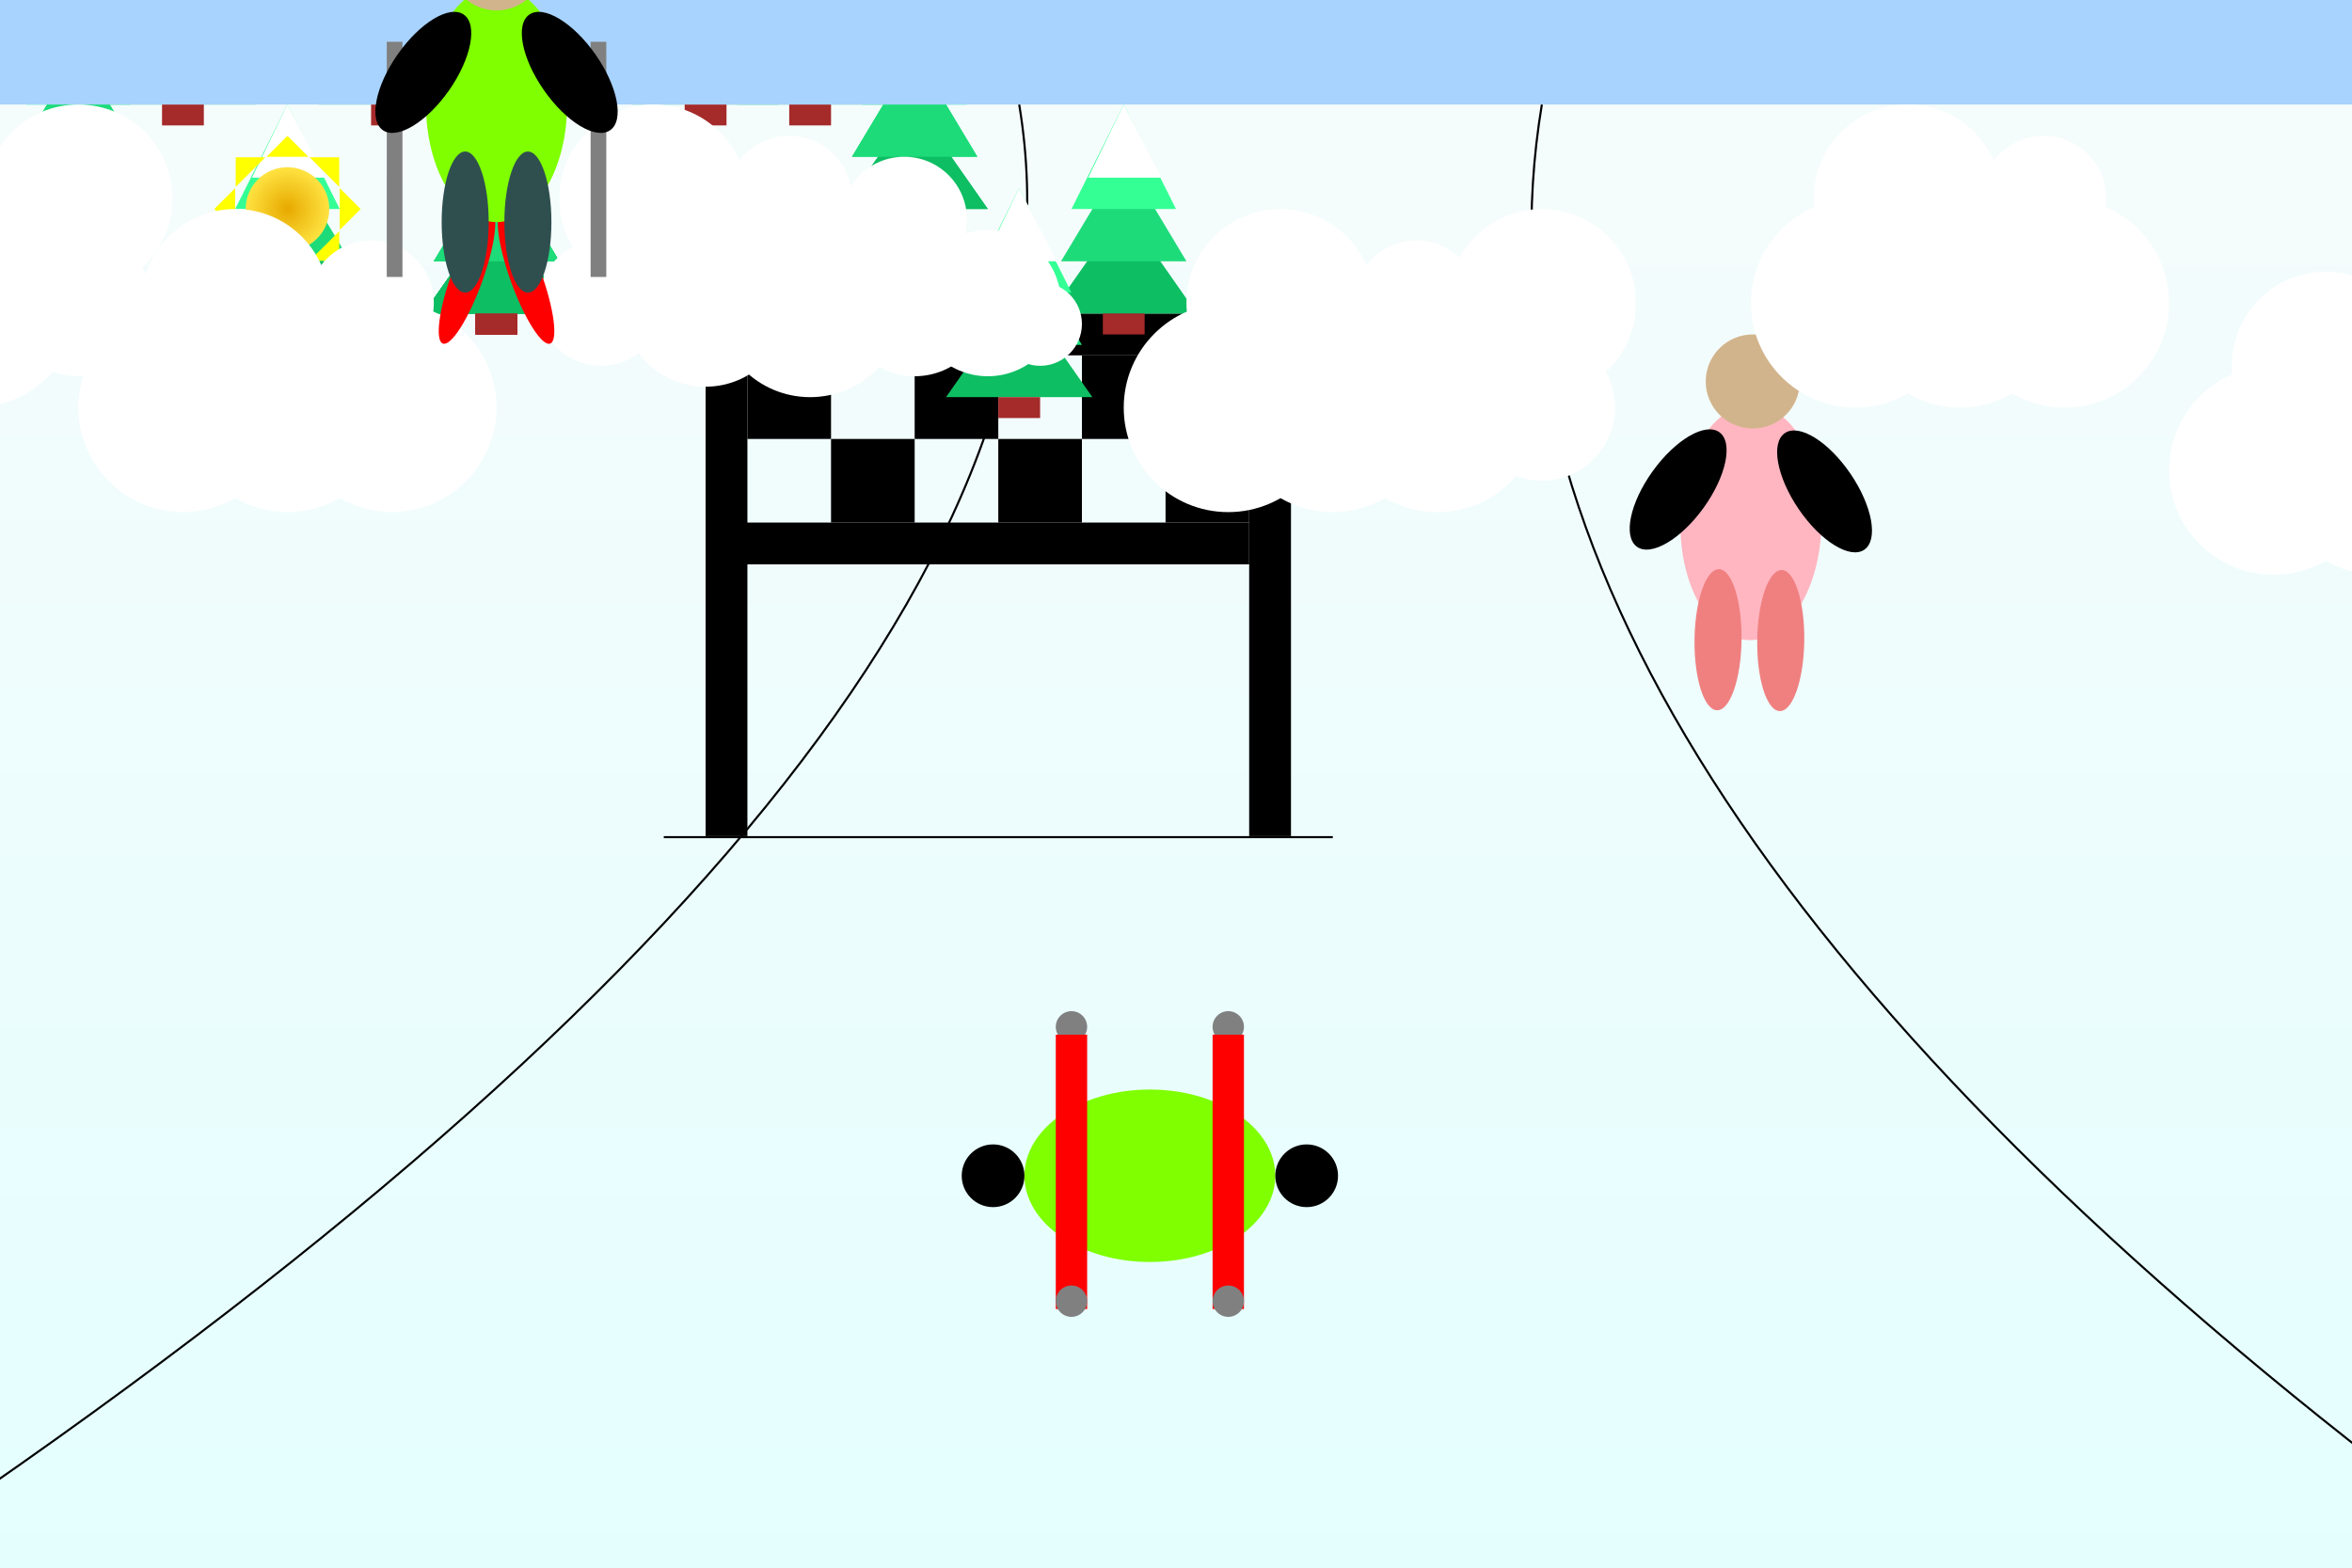
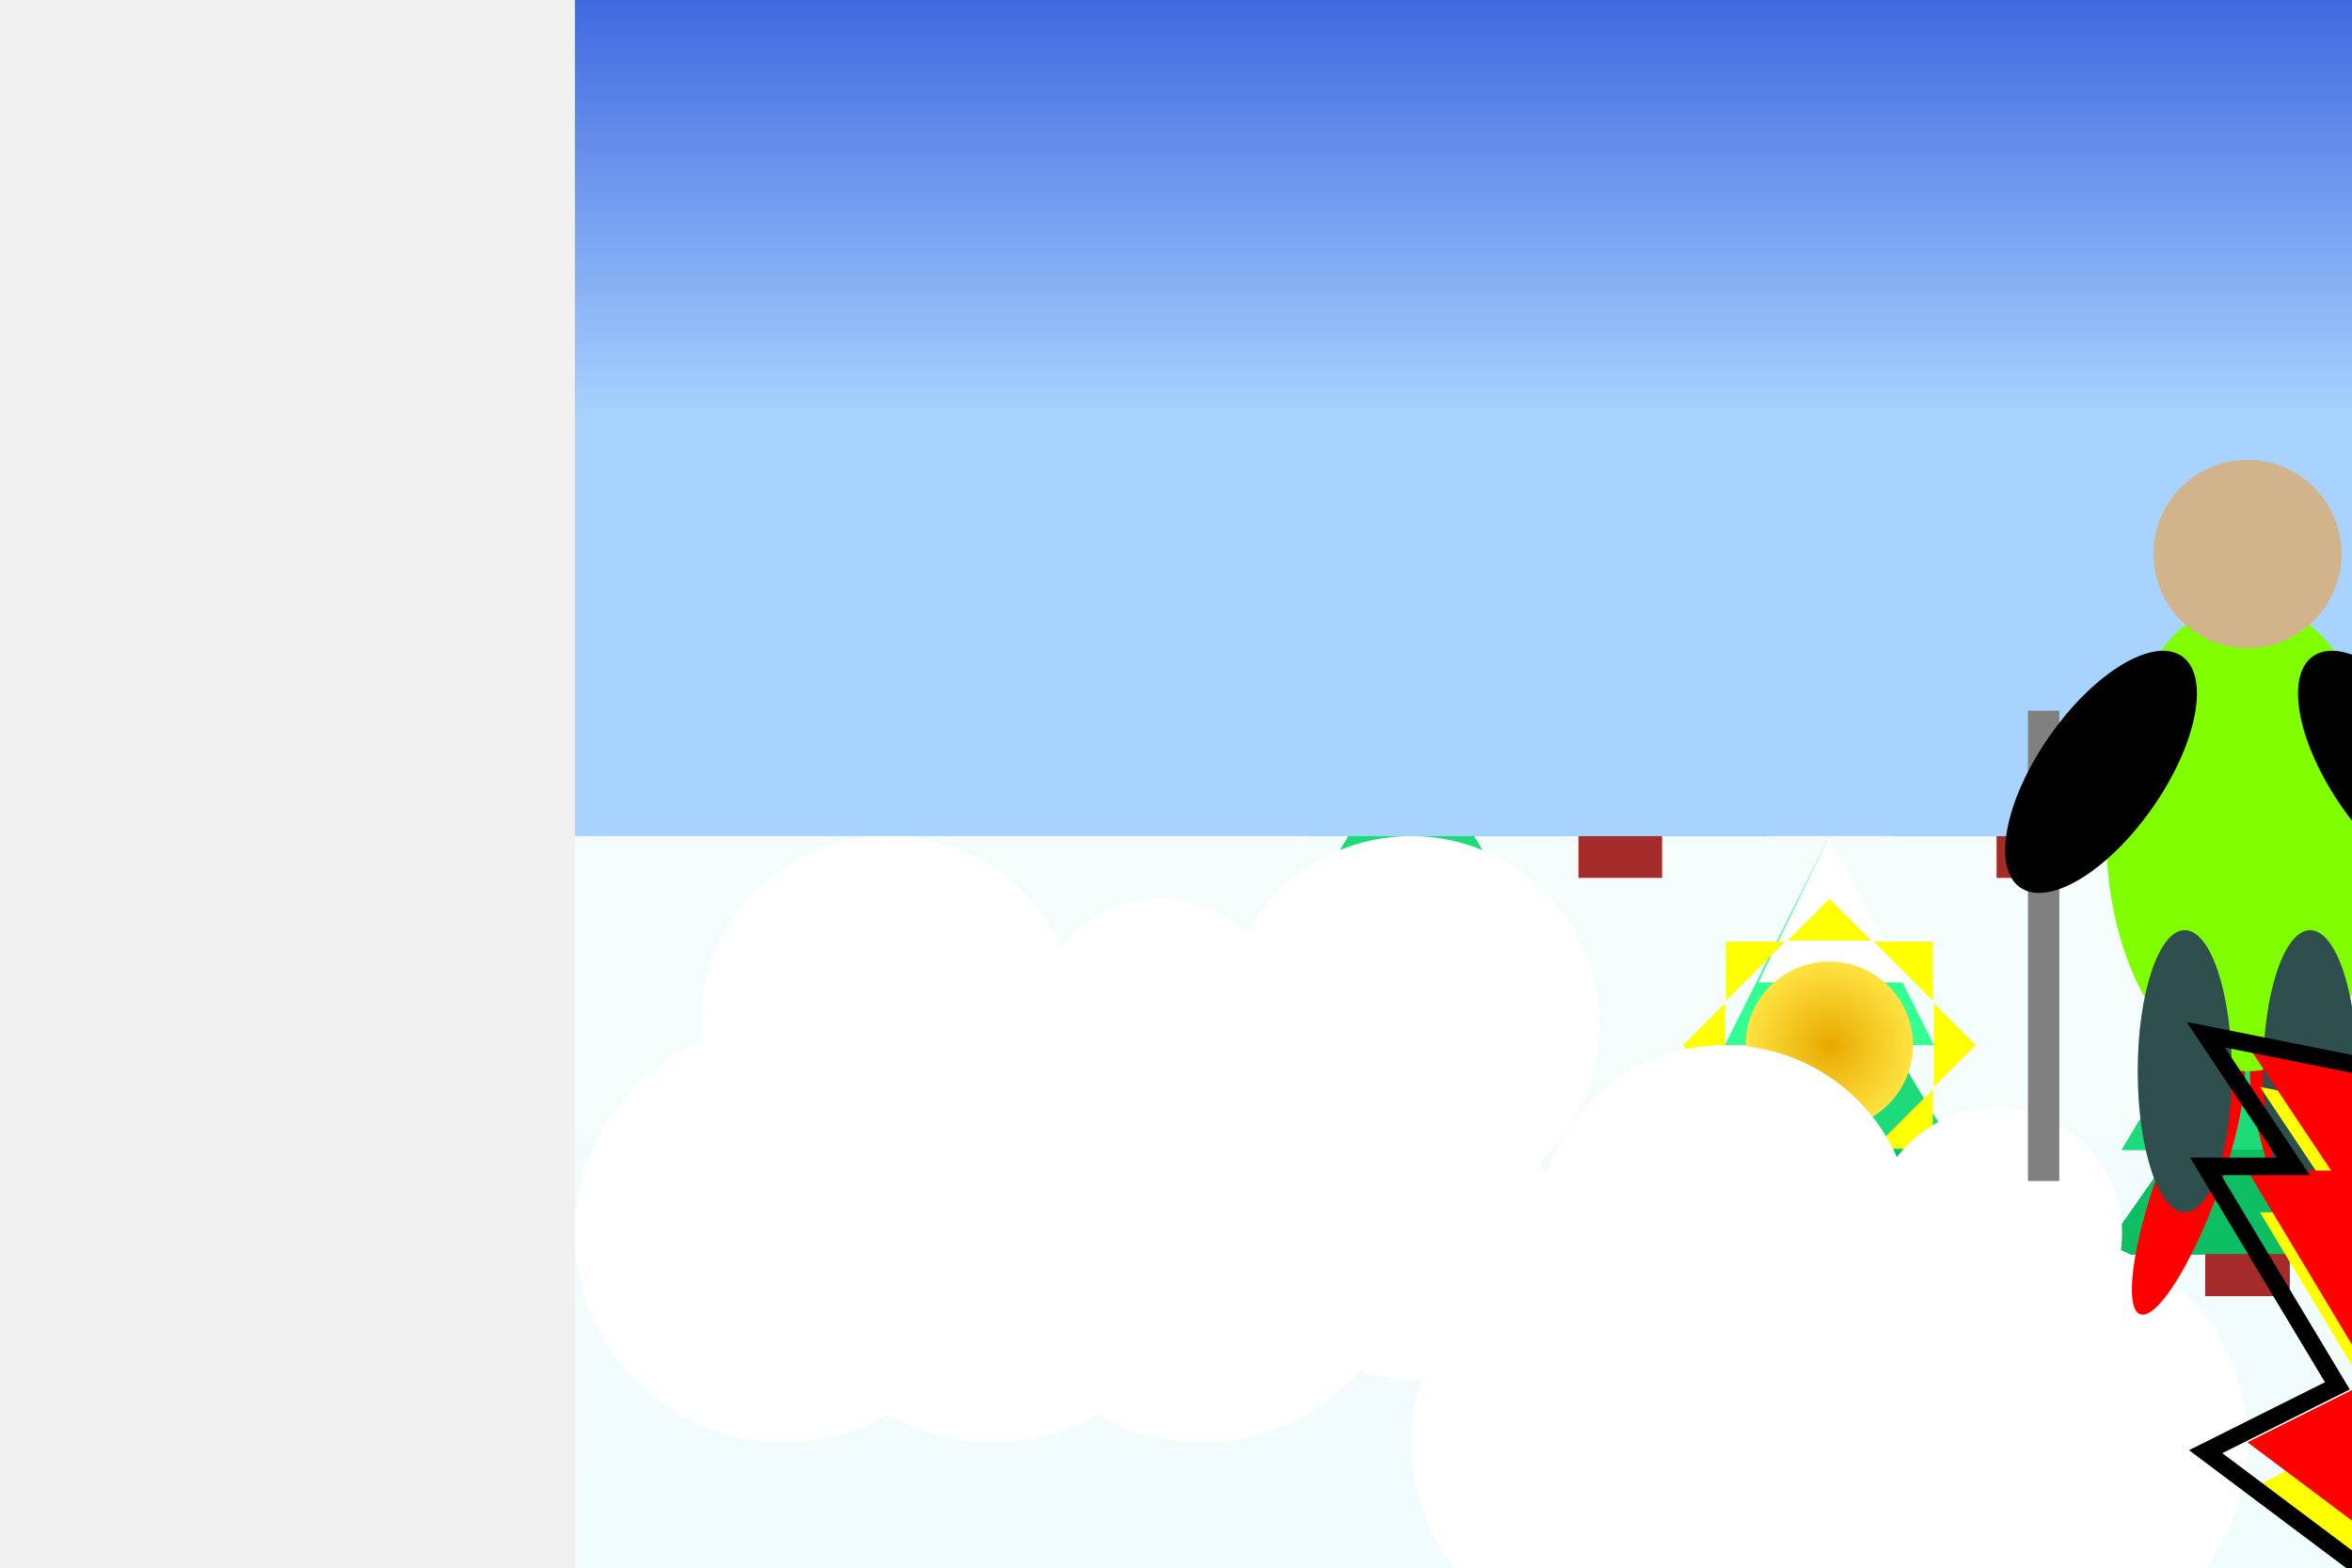
- <svg xmlns="http://www.w3.org/2000/svg" xmlns:xlink="http://www.w3.org/1999/xlink" width="750" height="500" viewBox="-50 -50 750 750">
+ <svg xmlns="http://www.w3.org/2000/svg" xmlns:xlink="http://www.w3.org/1999/xlink" width="750" height="500" viewBox="-50 -50 750 750" transform="scale(2) translate(200,100)">
  <path class="thin" style="stroke-opacity:0.2" d="M0,0 h750v10h-750v10h750v10h-750v10 h750v10h-750v10h750v10h-750v10 h750v10h-750v10h750v10h-750v10 h750v10h-750v10h750v10h-750v10 h750v10h-750v10h750v10h-750v10 h750v10h-750v10h750v10h-750v10 h750v10h-750v10h750v10h-750v10 h750v10h-750v10h750v10h-750v10 h750v10h-750v10h750v10h-750v10 h750v10h-750v10h750v10h-750v10 h750v10h-750v10h750v10h-750v10 h750v10h-750v10h750v10h-750v10 h750v10h-750v10 h750v-500h-750v500 h10v-500h10v500h10v-500h10v500 h10v-500h10v500h10v-500h10v500 h10v-500h10v500h10v-500h10v500 h10v-500h10v500h10v-500h10v500 h10v-500h10v500h10v-500h10v500 h10v-500h10v500h10v-500h10v500 h10v-500h10v500h10v-500h10v500 h10v-500h10v500h10v-500h10v500 h10v-500h10v500h10v-500h10v500 h10v-500h10v500h10v-500h10v500 h10v-500h10v500h10v-500h10v500 h10v-500h10v500h10v-500h10v500 h10v-500h10v500h10v-500h10v500 h10v-500h10v500h10v-500h10v500 h10v-500h10v500h10v-500h10v500 h10v-500h10v500h10v-500h10v500 h10v-500h10v500h10v-500h10v500 h10v-500h10v500h10v-500h10v500 h10v-500h10v500" />
  <path class="outline" style="stroke-opacity:0.2" d="M0,0 h750v50h-750v50h750v50h-750v50 h750v50h-750v50h750v50h-750v50 h750v50h-750v50 h750v-500h-750v500 h50v-500h50v500h50v-500h50v500 h50v-500h50v500h50v-500h50v500 h50v-500h50v500h50v-500h50v500 h50v-500h50v500h50 " />
  <text x="0" style="text-anchor:middle;font-size:10px">
    <tspan x="50" y="10">50</tspan>
    <tspan x="100" y="10">100</tspan>
    <tspan x="150" y="10">150</tspan>
    <tspan x="200" y="10">200</tspan>
    <tspan x="250" y="10">250</tspan>
    <tspan x="300" y="10">300</tspan>
    <tspan x="350" y="10">350</tspan>
    <tspan x="400" y="10">400</tspan>
    <tspan x="450" y="10">450</tspan>
    <tspan x="500" y="10">500</tspan>
    <tspan x="550" y="10">550</tspan>
    <tspan x="600" y="10">600</tspan>
    <tspan x="650" y="10">650</tspan>
    <tspan x="700" y="10">700</tspan>
  </text>
  <text style="text-anchor:start;font-size:10px">
    <tspan x="730" y="53">50</tspan>
    <tspan x="730" y="103">100</tspan>
    <tspan x="730" y="153">150</tspan>
    <tspan x="730" y="203">200</tspan>
    <tspan x="730" y="253">250</tspan>
    <tspan x="730" y="303">300</tspan>
    <tspan x="730" y="353">350</tspan>
    <tspan x="730" y="403">400</tspan>
    <tspan x="730" y="453">450</tspan>
  </text>
  <defs>
+     <g id="bam_piece">
+       <polygon stroke-width="4" points="100,150 120,180 100,180 130,230 100,245 140,275 100,330 170,330 175,370 240,350 245,420 285,355 345,390 375,315 420,360 420,310 505,315 480,265 520,250 490,215 540,160 460,150 467,90 385,130 370,100 335,130 280,80 255,145 220,130 200,170" />
+     </g>
+     <g id="bam">
+       <use xlink:href="#bam_piece" transform="translate(3, 10)" fill="yellow" />
+       <use xlink:href="#bam_piece" fill="red" />
+       <use xlink:href="#bam_piece" transform="translate(-15, -10) scale(1.05)" fill="transparent" stroke="black" stroke-width="" />
+       <text transform="translate(-125,125)" fill="black" x="250" y="150" font-family="Verdana" font-size="130" font-weight="bold">
+       BAM!
+   </text>
+       <text transform="translate(-125,125)" fill="yellow" x="250" y="150" font-family="Verdana" font-size="120" font-weight="bold">
+         BAM!
+     </text>
+     </g>
    <g id="finish" transform="translate(100,100)">
      <rect width="260" height="20" />
      <rect width="20" height="250" />
      <rect x="260" y="0" width="20" height="250" />
      <rect x="0" y="100" width="260" height="20" />
- 
-         scolarite-informatique.iut2.univ-grenoble-alpes.fr/
-         <rect x="20" y="20" width="40" height="40" />
+       <rect x="20" y="20" width="40" height="40" />
      <rect x="100" y="20" width="40" height="40" />
      <rect x="180" y="20" width="40" height="40" />
      <rect x="60" y="60" width="40" height="40" />
      <rect x="140" y="60" width="40" height="40" />
      <rect x="220" y="60" width="40" height="40" />
      <rect x="0" y="-20" width="20" height="50" />
      <rect x="260" y="-20" width="20" height="50" />
      <rect x="-20" y="250" width="320" height="1" />
    </g>
    <linearGradient id="grad_ground" x1="0%" y1="0%" x2="0%" y2="100%">
      <stop offset="0%" style="stop-color:snow;stop-opacity:1" />
      <stop offset="85%" style="stop-color:lightcyan;stop-opacity:1" />
    </linearGradient>
    <g id="background">
      <rect x="-400" y="-400" width="1500" height="1500" fill="url(#grad_ground)" />
    </g>
    <linearGradient id="grad_sky" x1="0%" y1="0%" x2="0%" y2="100%">
      <stop offset="0%" style="stop-color:royalblue;stop-opacity:1" />
      <stop offset="50%" style="stop-color:#a8d3fe;stop-opacity:1" />
    </linearGradient>
    <g id="sky">
      <rect x="-400" y="-200" width="1500" height="200" fill="url(#grad_sky)">
        <animate attributeName="height" from="200" to="2000" begin="2s" dur="8s" fill="freeze" />
        <animate id="skyEnd" attributeName="height" from="2000" to="200" begin="12s" dur="8s" fill="freeze" />
      </rect>
    </g>
    <radialGradient id="SunGradient">
      <stop offset="0%" stop-color="#e7a900" />
      <stop offset="100%" stop-color="#ffe341" />
    </radialGradient>
    <g id="flame">
      <polygon points="-10,-25 10,-25 -0,-35" fill="yellow" />
    </g>
    <g id="flames">
      <use xlink:href="#flame" />
      <use xlink:href="#flame" transform="rotate(45)" />
      <use xlink:href="#flame" transform="rotate(90)" />
      <use xlink:href="#flame" transform="rotate(135)" />
      <use xlink:href="#flame" transform="rotate(180)" />
      <use xlink:href="#flame" transform="rotate(225)" />
      <use xlink:href="#flame" transform="rotate(270)" />
      <use xlink:href="#flame" transform="rotate(315)" />
    </g>
    <g id="sun">
      <circle cx="0" cy="0" r="20" fill="url(#SunGradient)" />
      <use xlink:href="#flames" />
    </g>
    <g id="tree" transform="translate(-100,-50)">
      <polygon points="100,100 65,150 135,150" fill="#0DBE63" />
      <polygon points="100,75 70,125 130,125" fill="#1EDB7A" />
      <polygon points="100,50 75,100 125,100" fill="#33FF95" />
      <rect x="90" y="150" width="20" height="10" fill="brown" />
    </g>
    <g id="snowyTree">
      <polygon points="100,100 65,150 135,150" fill="#0DBE63" />
      <polygon points="100,75 70,125 130,125" fill="#1EDB7A" />
      <polygon points="100,50 75,100 125,100" fill="#33FF95" />
      <rect x="90" y="150" width="20" height="10" fill="brown" />
      <polygon points="100,50 83,85 118,85" fill="white" />
    </g>
    <g id="cloud3" transform="translate(0,-105)">
      <circle cx="75" cy="150" r="45" fill="white" />
      <circle cx="140" cy="150" r="30" fill="white" />
      <circle cx="50" cy="200" r="30" fill="white" />
      <circle cx="100" cy="200" r="40" fill="white" />
      <circle cx="150" cy="200" r="45" fill="white" />
      <circle cx="195" cy="160" r="30" fill="white" />
      <circle cx="200" cy="200" r="35" fill="white" />
      <circle cx="235" cy="200" r="35" fill="white" />
      <circle cx="260" cy="210" r="20" fill="white" />
    </g>
    <g id="cloud2" transform="translate(0,-105)">
      <circle cx="75" cy="150" r="45" fill="white" />
      <circle cx="140" cy="150" r="30" fill="white" />
      <circle cx="50" cy="200" r="50" fill="white" />
      <circle cx="100" cy="200" r="50" fill="white" />
      <circle cx="150" cy="200" r="50" fill="white" />
      <circle cx="200" cy="150" r="45" fill="white" />
      <circle cx="200" cy="200" r="35" fill="white" />
    </g>
    <g id="cloud" transform="translate(0,-105)">
      <circle cx="75" cy="150" r="45" fill="white" />
      <circle cx="140" cy="150" r="30" fill="white" />
      <circle cx="50" cy="200" r="50" fill="white" />
      <circle cx="100" cy="200" r="50" fill="white" />
      <circle cx="150" cy="200" r="50" fill="white" />
    </g>
    <g id="personWithoutSticks">
      <ellipse rx="45" ry="75" fill="chartreuse" />
      <circle cx="0" cy="-90" r="30" fill="tan" />
      <ellipse cx="-20" cy="75" rx="15" ry="45" fill="darkslategrey" />
      <ellipse cx="20" cy="75" rx="15" ry="45" fill="darkslategrey" />
      <ellipse cx="50" cy="-10" rx="20" ry="45" transform="rotate(-145)" />
      <ellipse cx="-50" cy="-10" rx="20" ry="45" transform="rotate(145)" />
    </g>
    <g id="sticks">
      <rect x="60" y="-40" width="10" height="150" fill="grey" />
      <rect x="-70" y="-40" width="10" height="150" fill="grey" />
    </g>
    <g id="skis">
      <ellipse cx="20" cy="110" rx="10" ry="45" fill="red" transform="rotate(20)" />
      <ellipse cx="-20" cy="110" rx="10" ry="45" fill="red" transform="rotate(-20)" />
    </g>
    <g id="person" transform="scale(0.75)">
      <use xlink:href="#sticks" />
      <use xlink:href="#skis" />
      <use xlink:href="#personWithoutSticks" />
    </g>
    <g id="body" fill="chartreuse">
      <ellipse rx="80" ry="55" />
    </g>
    <g id="arms">
      <circle cx="-100" cy="0" r="20" />
      <circle cx="100" cy="0" r="20" />
    </g>
    <g id="personFromBelow">
      <use xlink:href="#body" />
      <use xlink:href="#arms" />
    </g>
    <g id="ski">
-       <circle cx="100" cy="55" r="10" fill="grey" />
+       <circle cx="100" cy="55" r="10" fill="darkred" />
      <rect width="20" height="175" x="90" y="60" fill="red" />
-       <circle cx="100" cy="230" r="10" fill="grey" />
+       <circle cx="100" cy="230" r="10" fill="darkred" />
    </g>
    <g id="twoSkis">
      <use x="0" y="0" xlink:href="#ski" />
      <use x="100" y="0" xlink:href="#ski" />
    </g>
    <g id="fallingPerson">
      <use x="150" y="150" xlink:href="#personFromBelow" />
      <use x="0" y="0" xlink:href="#twoSkis" />
+     </g>
+     <g id="speedLeft1">
+       <line x1="0" y1="180" x2="0" y2="280" stroke="black" />
+       <line x1="-50" y1="100" x2="-50" y2="350" stroke="black" />
+     </g>
+     <g id="speedLeft2">
+       <line x1="30" y1="10" x2="30" y2="140" stroke="black" />
+       <line x1="-30" y1="40" x2="-30" y2="250" stroke="black" />
+     </g>
+     <g id="speedRight1">
+       <line x1="310" y1="150" x2="310" y2="280" stroke="black" />
+       <line x1="360" y1="80" x2="360" y2="350" stroke="black" />
+     </g>
+     <g id="speedRight2">
+       <line x1="330" y1="0" x2="330" y2="140" stroke="black" />
+       <line x1="380" y1="20" x2="380" y2="240" stroke="black" />
+     </g>
+     <g id="speedyThings1">
+       <use xlink:href="#speedRight1" />
+       <use xlink:href="#speedLeft1" />
+     </g>
+     <g id="speedyThings2">
+       <use xlink:href="#speedRight2" />
+       <use xlink:href="#speedLeft2" />
    </g>
    <g id="victim" transform="rotate(0.75) scale(0.75)">
      <ellipse rx="45" ry="75" fill="lightpink" />
      <circle cx="0" cy="-90" r="30" fill="tan" />
      <ellipse cx="-20" cy="75" rx="15" ry="45" fill="lightcoral" />
      <ellipse cx="20" cy="75" rx="15" ry="45" fill="lightcoral" />
      <ellipse cx="50" cy="-10" rx="20" ry="45" transform="rotate(-145)" />
      <ellipse cx="-50" cy="-10" rx="20" ry="45" transform="rotate(145)" />
    </g>
    <path id="pathPerson" d="M50,550 C50,450 250,350 350,550 S650,350 650,550" fill="none" stroke="black" />
    <g id="rampe">
      <path d="M250,0 Q 300,300 -300,700" fill="none" stroke="black" />
      <path d="M500,0 Q 450,300 900,650" fill="none" stroke="black" />
      <animate attributeType="CSS" attributeName="opacity" from="1" to="0" begin="skyEnd.begin" dur="1s" fill="freeze" />
    </g>
    <path id="pathTreesLeft" d="M200,0 Q 250,300 -600,500" fill="none" stroke="black" />
    <path id="pathTreesRight" d="M550,0 Q 500,300 1350,500" fill="none" stroke="black" />
    <g id="growingMovingTreesLeft">
      <use xlink:href="#tree" />
      <use xlink:href="#snowyTree" transform="translate(-200,-50)" />
      <use xlink:href="#tree" transform="translate(-100,-150)" />
      <animateMotion fill="none" stroke="black" begin="0s" dur="4s" repeatCount="indefinite">
        <mpath xlink:href="#pathTreesLeft" />
      </animateMotion>
      <animateTransform attributeName="transform" type="scale" from="1 1" to="2 2" begin="0s" dur="4s" repeatCount="indefinite" />
      <animate attributeType="CSS" attributeName="opacity" from="1" to="0" begin="skyEnd.begin" dur="1s" fill="freeze" />
    </g>
    <g id="growingMovingTreesLeft2">
      <use xlink:href="#tree" />
      <use xlink:href="#tree" transform="translate(-200,-50)" />
      <use xlink:href="#snowyTree" transform="translate(-150,-150)" />
      <animateMotion fill="none" stroke="black" begin="1.5s" dur="4s" repeatCount="indefinite">
        <mpath xlink:href="#pathTreesLeft" />
      </animateMotion>
      <set attributeType="CSS" attributeName="visibility" to="hidden" begin="0s" dur="1.5s" />
      <animateTransform attributeName="transform" type="scale" from="1 1" to="2 2" begin="1.5s" dur="4s" repeatCount="indefinite" />
      <animate attributeType="CSS" attributeName="opacity" from="1" to="0" begin="skyEnd.begin" dur="1s" fill="freeze" />
    </g>
    <g id="growingMovingTreesLeft3">
      <use xlink:href="#snowyTree" transform="translate(-100,-50)" />
      <use xlink:href="#tree" transform="translate(-200,-50)" />
      <use xlink:href="#tree" transform="translate(-150,-100)" />
      <use xlink:href="#snowyTree" transform="translate(-150,-250)" />
      <animateMotion fill="none" stroke="black" begin="3s" dur="4s" repeatCount="indefinite">
        <mpath xlink:href="#pathTreesLeft" />
      </animateMotion>
      <set attributeType="CSS" attributeName="visibility" to="hidden" begin="0s" dur="3s" />
      <animateTransform attributeName="transform" type="scale" from="1 1" to="2 2" begin="3s" dur="4s" repeatCount="indefinite" />
      <animate attributeType="CSS" attributeName="opacity" from="1" to="0" begin="skyEnd.begin" dur="1s" fill="freeze" />
    </g>
    <g id="growingMovingTreesRight">
      <use xlink:href="#tree" />
      <use xlink:href="#snowyTree" transform="translate(200,-50)" />
      <use xlink:href="#tree" transform="translate(100,-100)" />
      <animateMotion fill="none" stroke="black" begin="0s" dur="4s" repeatCount="indefinite">
        <mpath xlink:href="#pathTreesRight" />
      </animateMotion>
      <animateTransform attributeName="transform" type="scale" from="1 1" to="2 2" begin="0s" dur="4s" repeatCount="indefinite" />
      <animate attributeType="CSS" attributeName="opacity" from="1" to="0" begin="skyEnd.begin" dur="1s" fill="freeze" />
    </g>
    <g id="growingMovingTreesRight2">
      <use xlink:href="#tree" />
      <use xlink:href="#tree" transform="translate(200,-50)" />
      <use xlink:href="#snowyTree" transform="translate(150,-10)" />
      <animateMotion fill="none" stroke="black" begin="1.5s" dur="4s" repeatCount="indefinite">
        <mpath xlink:href="#pathTreesRight" />
      </animateMotion>
      <set attributeType="CSS" attributeName="visibility" to="hidden" begin="0s" dur="1.5s" />
      <animateTransform attributeName="transform" type="scale" from="1 1" to="2 2" begin="1.5s" dur="4s" repeatCount="indefinite" />
      <animate attributeType="CSS" attributeName="opacity" from="1" to="0" begin="skyEnd.begin" dur="1s" fill="freeze" />
    </g>
    <g id="growingMovingTreesRight3">
      <use xlink:href="#snowyTree" transform="translate(-100,-50)" />
      <use xlink:href="#tree" transform="translate(200,-50)" />
      <use xlink:href="#tree" transform="translate(150,-100)" />
      <use xlink:href="#snowyTree" transform="translate(150,-200)" />
      <animateMotion fill="none" stroke="black" begin="3s" dur="4s" repeatCount="indefinite">
        <mpath xlink:href="#pathTreesRight" />
      </animateMotion>
      <set attributeType="CSS" attributeName="visibility" to="hidden" begin="0s" dur="3s" />
      <animateTransform attributeName="transform" type="scale" from="1 1" to="2 2" begin="3s" dur="4s" repeatCount="indefinite" />
      <animate attributeType="CSS" attributeName="opacity" from="1" to="0" begin="skyEnd.begin" dur="1s" fill="freeze" />
    </g>
    <g id="movingClouds">
      <use x="-400" y="0" xlink:href="#cloud2" />
      <use x="-200" y="50" xlink:href="#cloud" />
      <use xlink:href="#cloud3" />
      <use x="300" y="50" xlink:href="#cloud2" />
      <use x="600" y="0" xlink:href="#cloud" />
      <use x="800" y="80" xlink:href="#cloud2" />
      <use x="1050" xlink:href="#cloud3" />
      <use x="1350" y="80" xlink:href="#cloud" />
    </g>
    <g id="cloudsAnimation">
      <use xlink:href="#movingClouds" />
      <set attributeType="CSS" attributeName="visibility" to="hidden" begin="0s" dur="2s" />
      <animate attributeType="CSS" attributeName="opacity" from="0" to="1" begin="2s" dur="3s" fill="freeze" />
      <animateTransform attributeName="transform" type="scale" from="1 1" to="15 15" begin="5s" dur="5s" fill="freeze" />
      <animate attributeType="CSS" attributeName="opacity" from="1" to="0" begin="6s" dur="2s" fill="freeze" />
    </g>
    <g id="sunAnimation">
      <use xlink:href="#sun" transform="translate(-100,50)" />
      <set attributeType="CSS" attributeName="visibility" to="hidden" begin="0s" dur="2s" />
      <animate attributeType="CSS" attributeName="opacity" from="0" to="1" begin="2s" dur="3s" fill="freeze" />
      <animateTransform attributeName="transform" type="scale" from="1 1" to="1.1 1.1" begin="5s" dur="6s" repeatCount="indefinite" />
      <animate attributeType="CSS" attributeName="opacity" from="1" to="0" begin="skyEnd.begin" dur="1s" fill="freeze" />
    </g>
    <g id="personMoving">
      <use xlink:href="#person" />
      <animateMotion calcMode="linear" keyTimes="0;0.10;0.30;0.55;0.70;1" keyPoints="0;0.25;0.50;1;0.50;0" dur="8s" repeatCount="2">
        <mpath xlink:href="#pathPerson" />
      </animateMotion>
      <animate attributeType="CSS" attributeName="opacity" from="1" to="0" begin="6s" dur="0.5s" fill="freeze" />
    </g>
    <g id="personReapparing">
      <use xlink:href="#fallingPerson" transform="translate(200,400) scale(0.75)" />
      <set attributeType="CSS" attributeName="visibility" to="hidden" begin="0s" dur="7s" />
-       <animate attributeType="CSS" attributeName="opacity" from="0" to="1" begin="7s" dur="0.5s" fill="freeze" />
+       <animate id="personFalling" attributeType="CSS" attributeName="opacity" from="0" to="1" begin="7s" dur="0.5s" fill="freeze" />
+     </g>
+     <g id="SpeedyAnimation1">
+       <use xlink:href="#speedyThings1" transform="translate(200,400) scale(0.75)" />
+       <set attributeType="CSS" attributeName="visibility" to="hidden" begin="0s" dur="7s" />
+       <animate id="noMoreSpeed" attributeType="CSS" attributeName="opacity" from="0" to="1" begin="personFalling.end" dur="1s" repeatCount="9" />
+       <animate attributeType="CSS" attributeName="opacity" from="1" to="0" begin="noMoreSpeed.end" dur="1s" fill="freeze" />
+     </g>
+     <g id="SpeedyAnimation2">
+       <use xlink:href="#speedyThings2" transform="translate(200,400) scale(0.75)" />
+       <set attributeType="CSS" attributeName="visibility" to="hidden" begin="0s" dur="7s" />
+       <animate attributeType="CSS" attributeName="opacity" from="0" to="1" begin="personFalling.end-1s" dur="1s" repeatCount="9" />
+       <animate attributeType="CSS" attributeName="opacity" from="1" to="0" begin="noMoreSpeed.end" dur="1s" fill="freeze" />
    </g>
    <g id="finishLine">
      <use xlink:href="#finish" />
      <set attributeType="CSS" attributeName="visibility" to="hidden" begin="0s" dur="10s" />
    </g>
    <g id="victimAppearance">
-       <use xlink:href="#victim" transform="translate(600,200)" />
+       <use xlink:href="#victim" transform="translate(300,500)" />
      <set attributeType="CSS" attributeName="visibility" to="hidden" begin="0s" dur="10s" />
-       <animateTransform attributeName="transform" begin="skyEnd.end" dur="2s" type="translate" values="0,0;-200,200" fill="freeze" />
+     </g>
+     <g id="bamAnimation">
+       <use xlink:href="#bam" transform="translate(-100,-100)" />
+       <set attributeType="CSS" attributeName="visibility" to="hidden" begin="0s" dur="20s" />
+       <animate attributeType="CSS" attributeName="opacity" from="0" to="1" begin="skyEnd.end-4s" dur="1s" fill="freeze" />
+       <animateTransform attributeName="transform" type="scale" from="0 0" to="2 2" begin="0s" dur="2.5s" fill="freeze" />
    </g>
  </defs>
  <use xlink:href="#background" />
  <use xlink:href="#rampe" />
  <use xlink:href="#finishLine" />
  <use xlink:href="#victimAppearance" />
  <use xlink:href="#growingMovingTreesLeft" />
  <use xlink:href="#growingMovingTreesLeft2" />
  <use xlink:href="#growingMovingTreesLeft3" />
  <use xlink:href="#growingMovingTreesRight" />
  <use xlink:href="#growingMovingTreesRight2" />
  <use xlink:href="#growingMovingTreesRight3" />
  <use xlink:href="#sky" />
  <use xlink:href="#sunAnimation" />
  <use xlink:href="#cloudsAnimation" />
  <use xlink:href="#personMoving" />
  <use xlink:href="#personReapparing" />
+   <use xlink:href="#SpeedyAnimation1" />
+   <use xlink:href="#SpeedyAnimation2" />
+   <use xlink:href="#bamAnimation" />
</svg>
